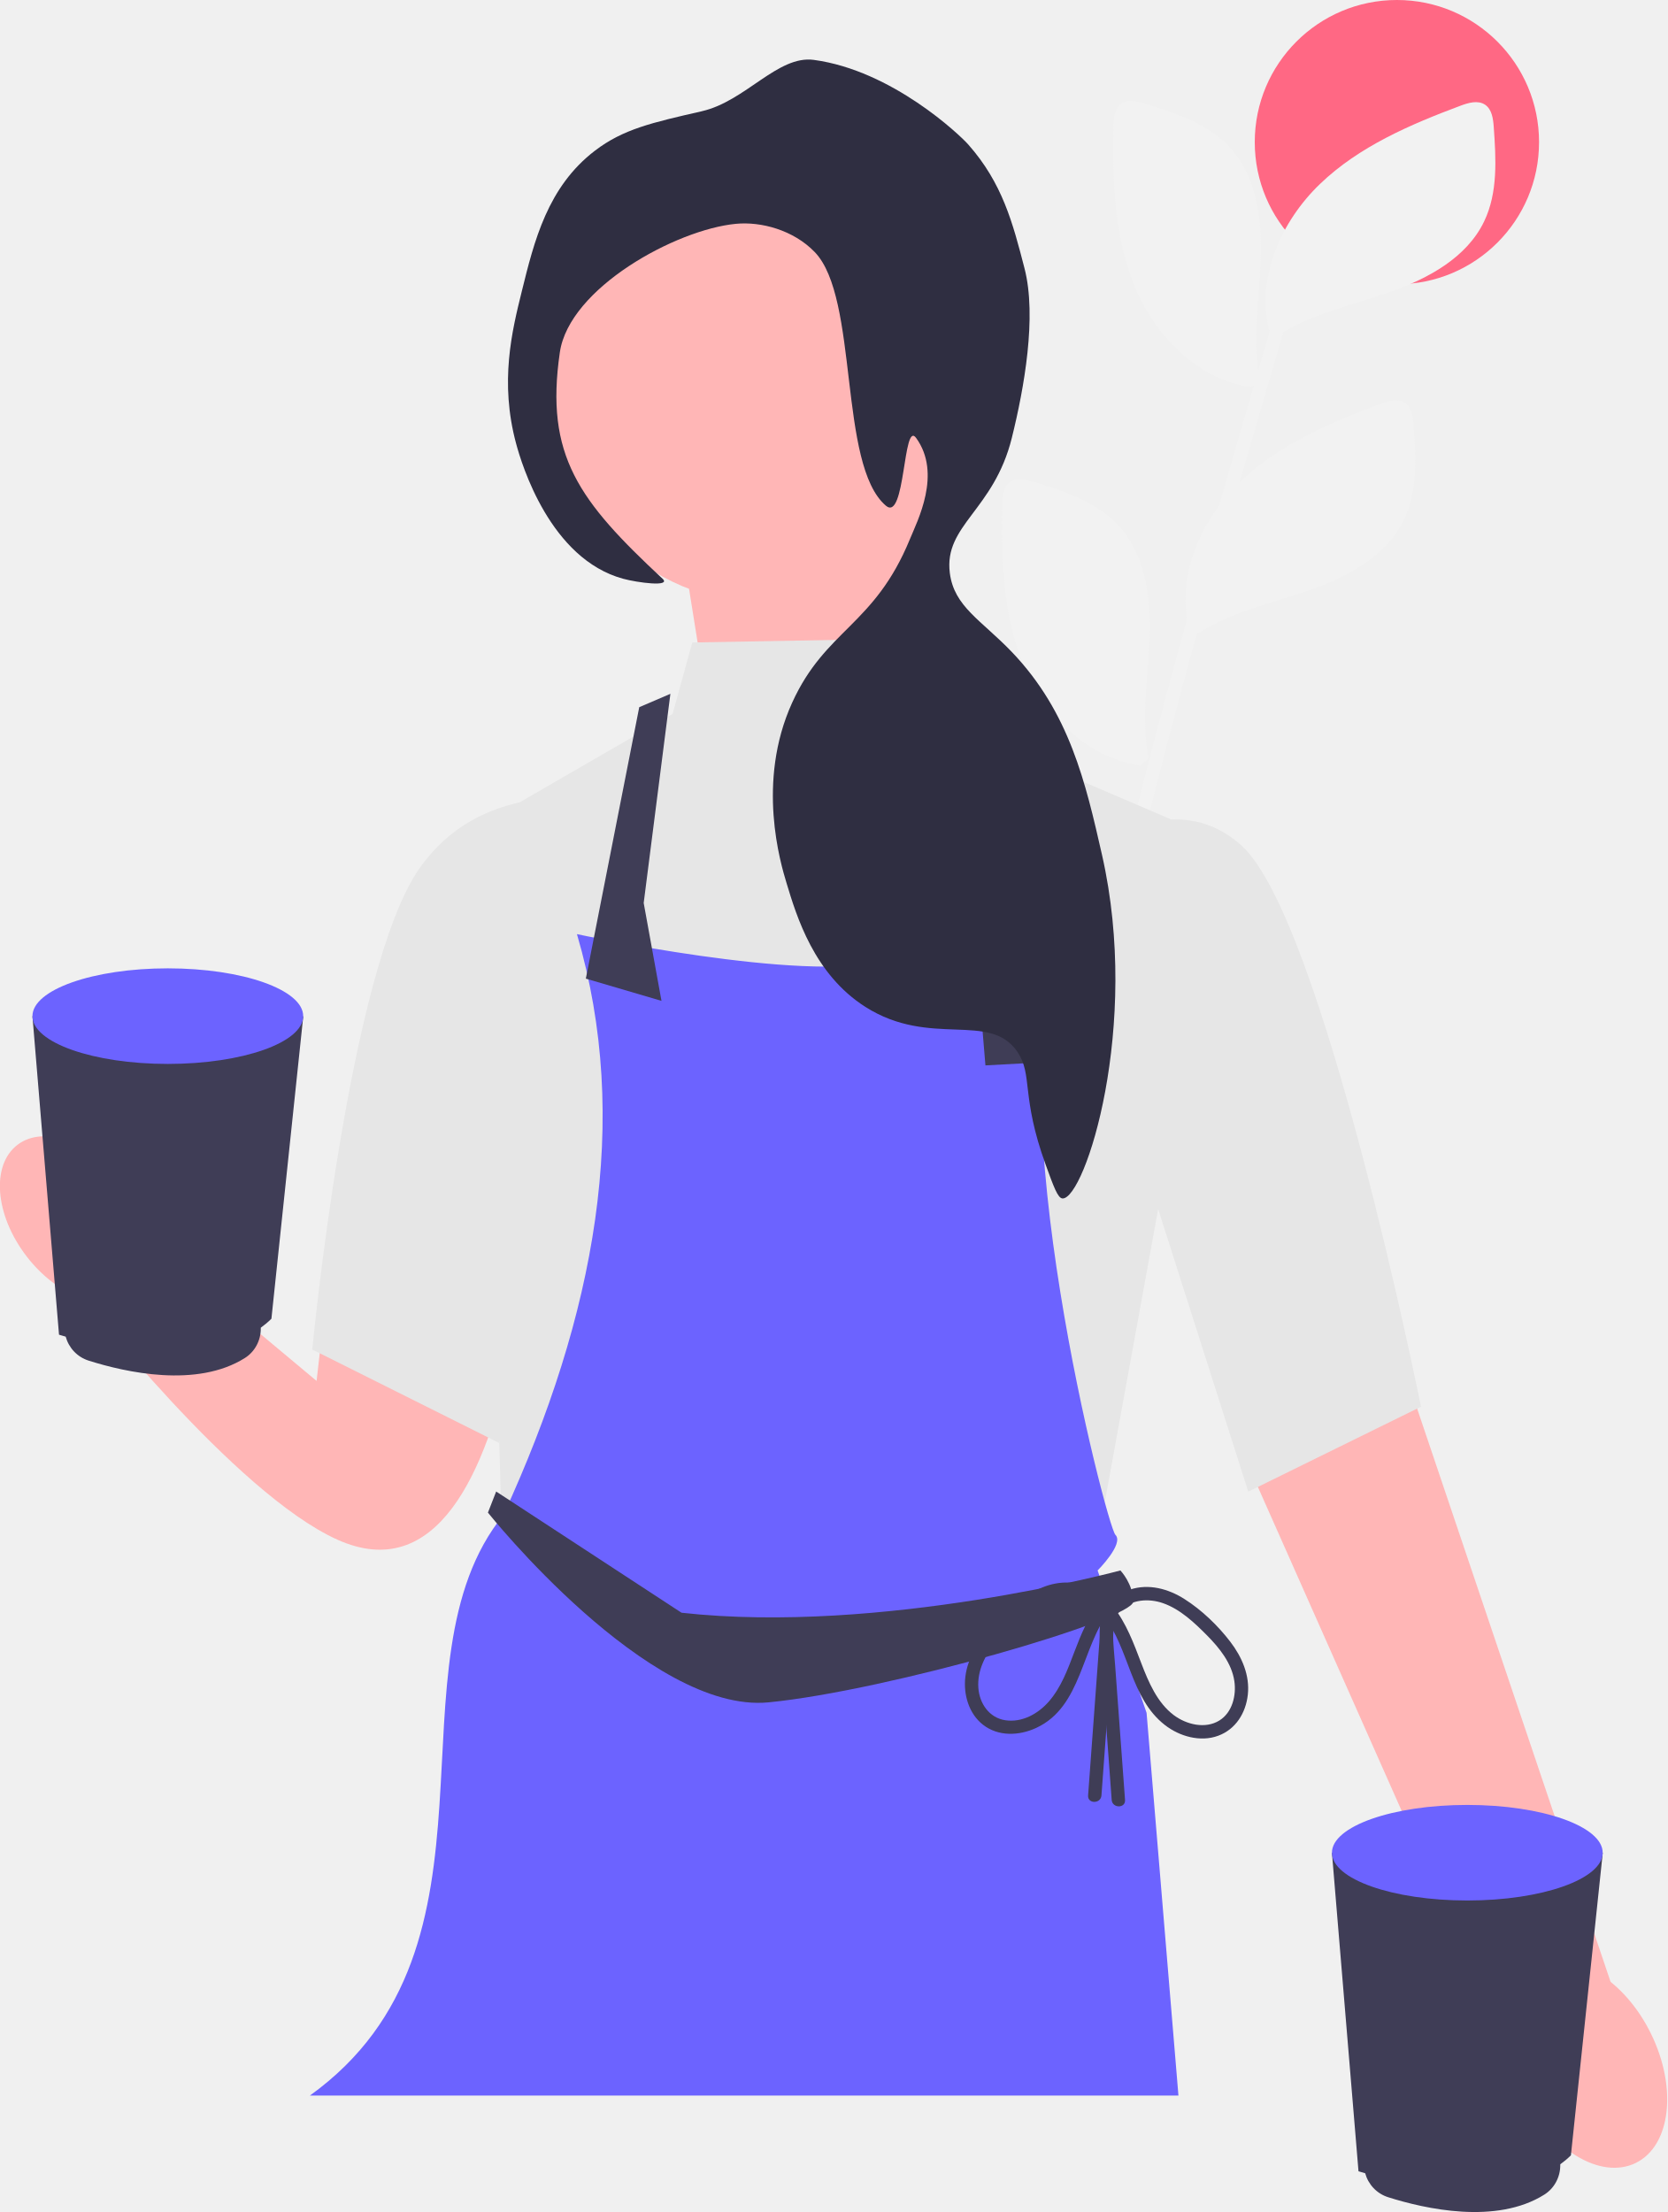
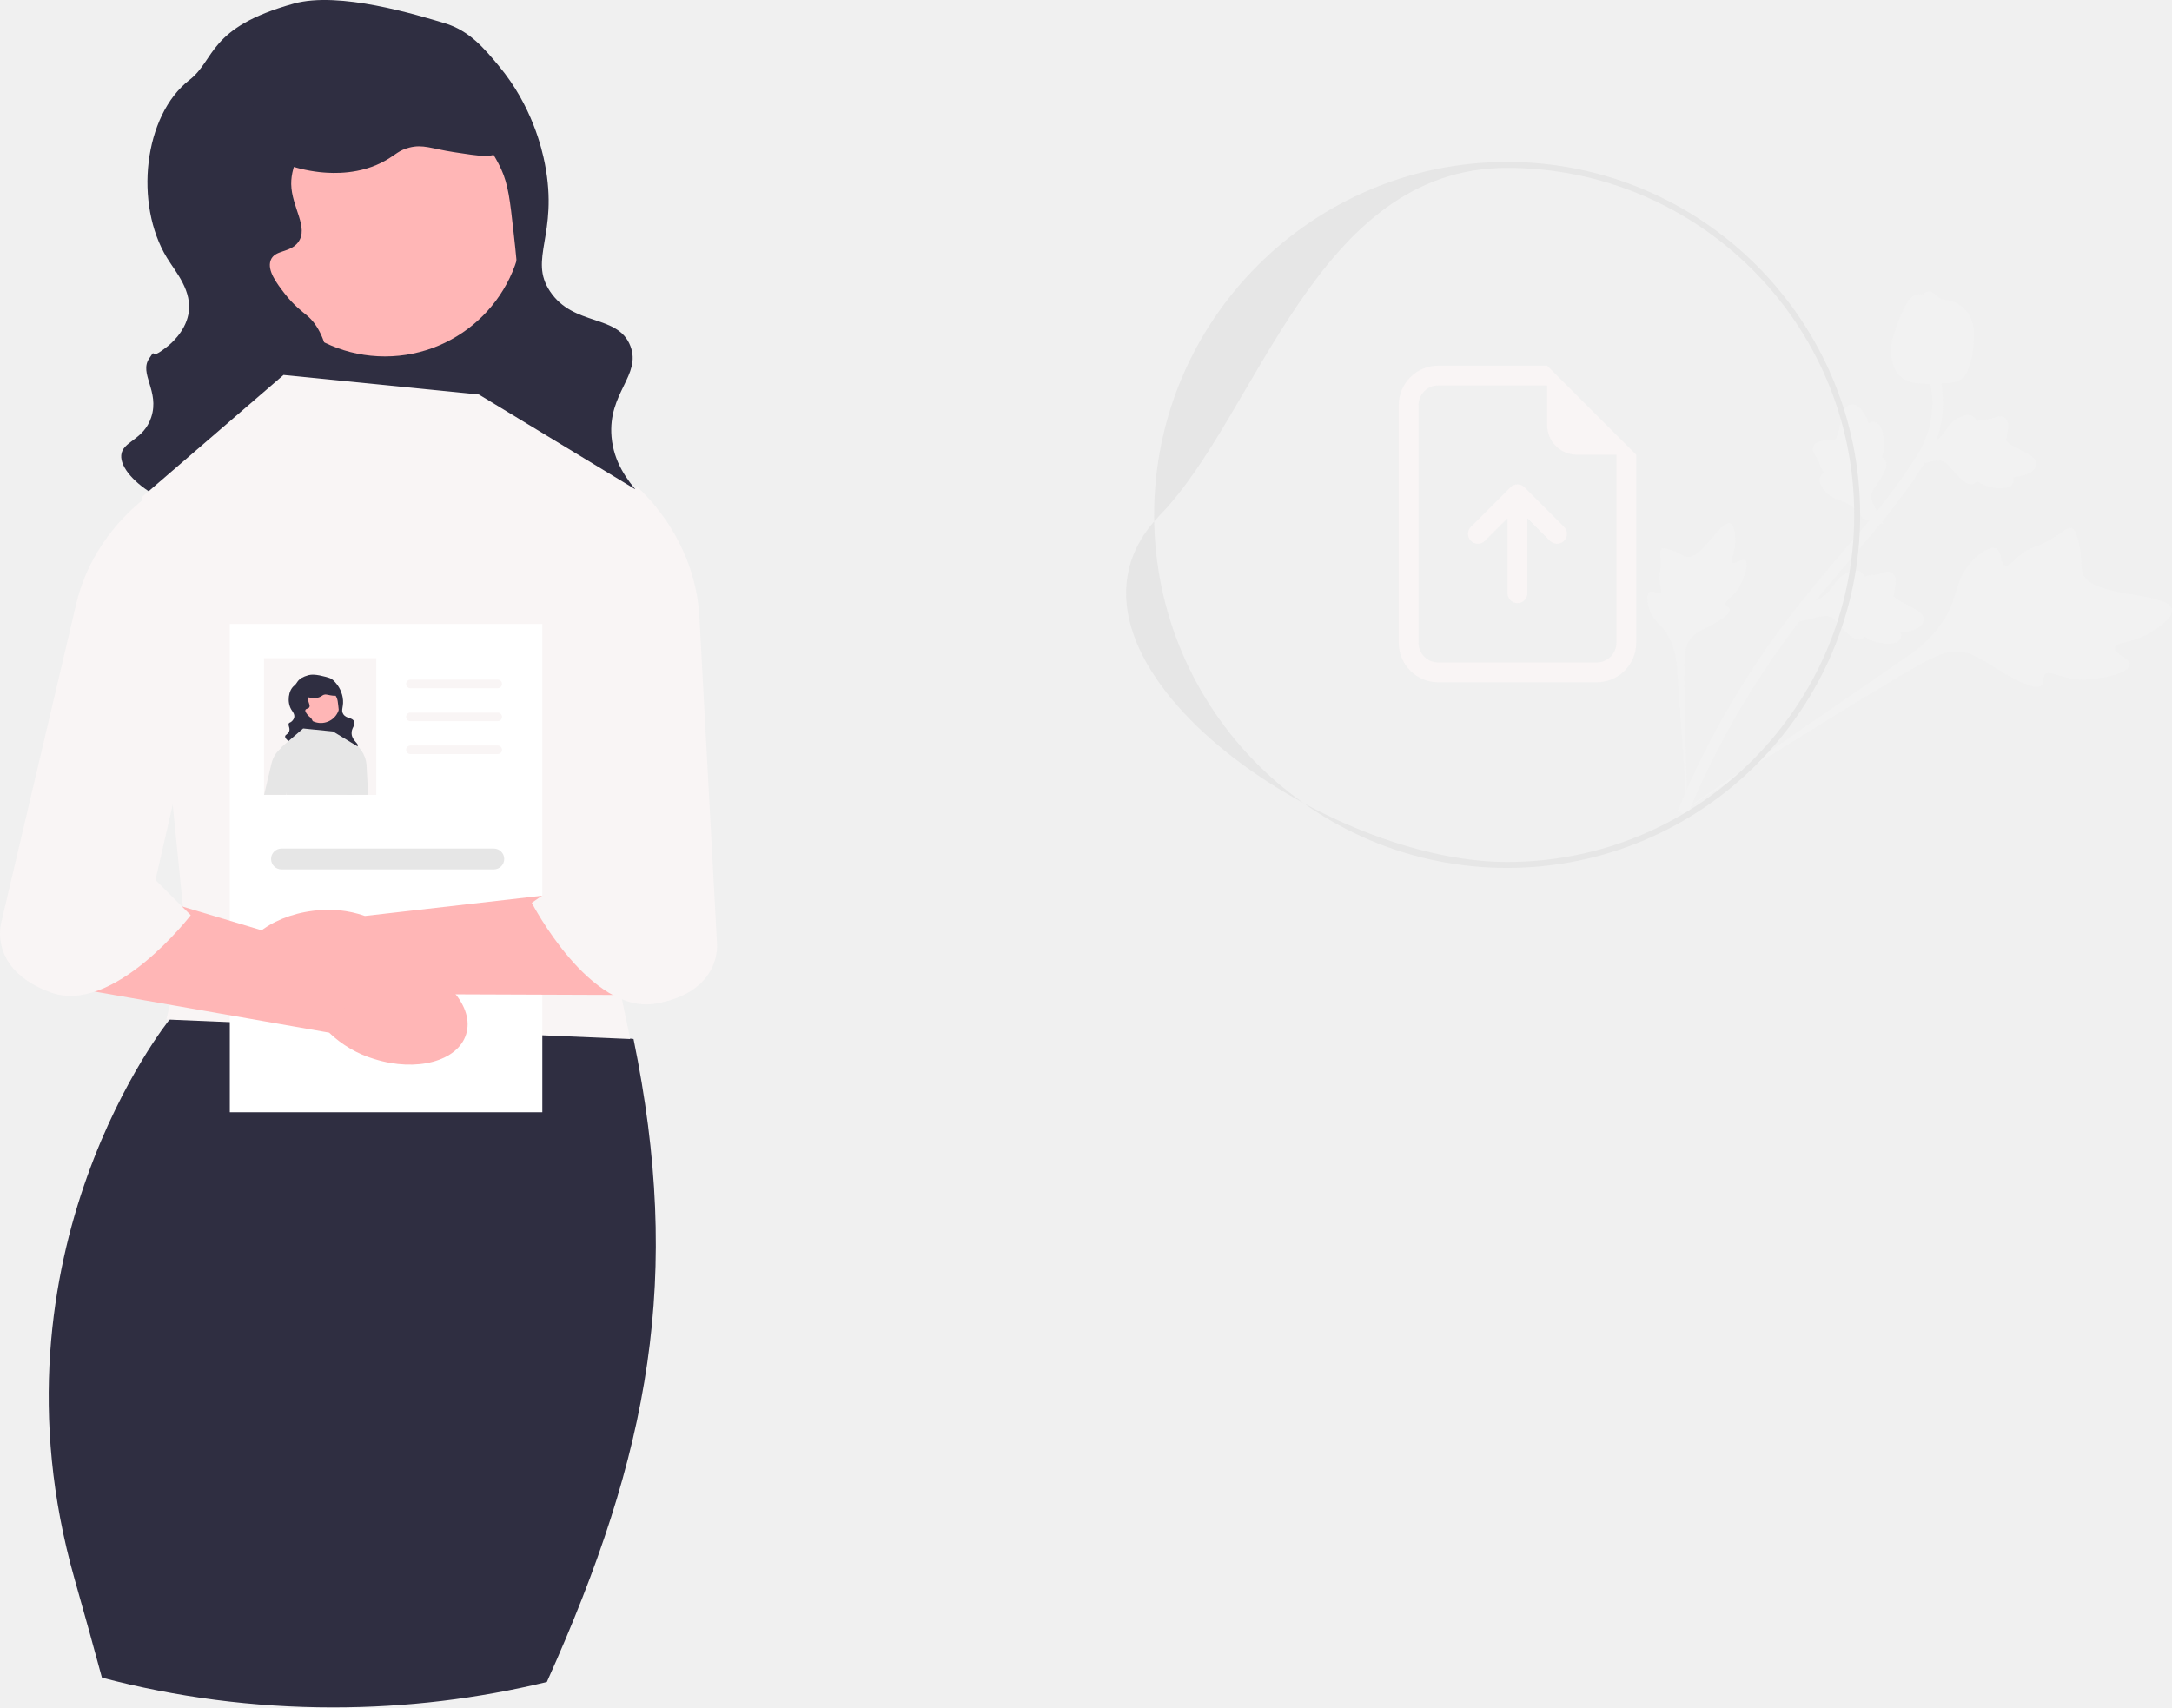
- <svg xmlns="http://www.w3.org/2000/svg" width="374.63" height="497.09" viewBox="0 0 374.63 497.09">
-   <circle cx="313.89" cy="31.94" r="31.94" fill="#ff6884" stroke-width="0" />
-   <path d="m238.1,455.06c-4.39-24.84-6.55-50.04-6.88-75.26-.33-25.04,1.13-50.08,3.93-74.96,2.84-25.2,7.09-50.22,12.26-75.04,5.17-24.8,11.26-49.39,17.83-73.85s13.64-48.83,20.75-73.16c.87-2.98,1.74-5.96,2.62-8.94.54-1.86-2.35-2.65-2.89-.8-7.15,24.45-14.31,48.89-21.03,73.47-6.75,24.67-13.06,49.47-18.47,74.47-5.35,24.69-9.82,49.58-12.97,74.65s-5,50.36-5.07,75.66,1.62,50.25,5.46,75.07c.49,3.17,1.02,6.32,1.57,9.48.34,1.9,3.23,1.09,2.89-.8h0Z" fill="#f2f2f2" stroke-width="0" />
-   <path d="m283.11,85.42c-1.75-8.84-.17-17.95.18-26.96s-.85-18.78-6.99-25.38c-4.89-5.27-12.08-7.63-18.94-9.78-1.77-.56-3.84-1.07-5.37-.02-1.58,1.09-1.78,3.31-1.81,5.23-.22,12.12.16,24.58,4.77,35.8s14.27,21.07,26.28,22.7" fill="#f2f2f2" stroke-width="0" />
-   <path d="m258.11,170.42c-1.75-8.84-.17-17.95.18-26.96s-.85-18.78-6.99-25.38c-4.89-5.27-12.08-7.63-18.94-9.78-1.77-.56-3.84-1.07-5.37-.02-1.58,1.09-1.78,3.31-1.81,5.23-.22,12.12.16,24.58,4.77,35.8s14.27,21.07,26.28,22.7" fill="#f2f2f2" stroke-width="0" />
-   <path d="m287.31,75.28c7.58-4.88,16.64-6.75,25.14-9.72s17.16-7.69,21.05-15.82c3.11-6.48,2.66-14.03,2.15-21.21-.13-1.85-.41-3.97-1.95-5-1.6-1.07-3.73-.44-5.53.23-11.36,4.25-22.8,9.17-31.55,17.57s-14.36,21.01-11.47,32.78" fill="#f2f2f2" stroke-width="0" />
-   <path d="m269.31,142.28c7.58-4.88,16.64-6.75,25.14-9.72s17.16-7.69,21.05-15.82c3.11-6.48,2.66-14.03,2.15-21.21-.13-1.85-.41-3.97-1.95-5-1.6-1.07-3.73-.44-5.53.23-11.36,4.25-22.8,9.17-31.55,17.57s-14.36,21.01-11.47,32.78" fill="#f2f2f2" stroke-width="0" />
-   <polygon points="160.17 165.69 153.06 121.26 201.06 101.7 208.17 169.25 160.17 165.69" fill="#ffb6b6" stroke-width="0" />
-   <path d="m120.8,246.93s-.6,119.08-45.01,99.06c-23.1-10.41-57.19-54.31-57.19-54.31l14.09-13.49,38.45,32.14,7.24-63.93,42.42.51h0Z" fill="#ffb6b6" stroke-width="0" />
-   <path d="m139.49,180.72s-29.43-8.33-45.32,14.55-24,108-24,108l42,21,27.32-143.55Z" fill="#e6e6e6" stroke-width="0" />
-   <polygon points="299.12 244.03 317.79 314.63 363.07 448.83 339.49 462.21 280.22 328.67 265.24 257.42 299.12 244.03" fill="#ffb6b6" stroke-width="0" />
-   <polygon points="209.14 143.42 155.56 144.38 151.14 160.42 108.17 185.27 112.64 339.92 245.64 351.92 264.8 246.67 269.64 186.92 213.64 162.92 209.14 143.42" fill="#e6e6e6" stroke-width="0" />
-   <path d="m236.49,197.21s24.14-23.74,42.48-7.2c18.34,16.54,40.33,126.11,40.33,126.11l-38.81,19.09-44-138h0Z" fill="#e6e6e6" stroke-width="0" />
-   <path d="m238.64,211.92s-22-1-40,4-69-6-69-6c12.29,41.85,4.12,85.6-16.5,130.5-27.22,33.41,3.35,96.8-43.5,130.5h195.16l-7.16-86-11-32s6-6,4-8-27-99-12-133h0s0,0,0,0h0Z" fill="#6c63ff" stroke-width="0" />
-   <polygon points="143.64 158.92 131.64 219.92 148.64 224.92 144.64 202.92 150.64 155.92 143.64 158.92" fill="#3f3d56" stroke-width="0" />
-   <polygon points="214.64 157.92 221.43 239.42 230.64 238.92 224.64 161.92 214.64 157.92" fill="#3f3d56" stroke-width="0" />
-   <path d="m251.76,352.92s-53.62,14.5-98.62,9.5l-41.65-27.24-1.85,4.74s36.12,45.28,63.06,42.64,81.94-18.64,81.94-22.64-2.88-7-2.88-7h0Z" fill="#3f3d56" stroke-width="0" />
-   <ellipse cx="16.74" cy="273.98" rx="13.59" ry="21.06" transform="translate(-163.1 66.61) rotate(-37.43)" fill="#ffb6b6" stroke-width="0" />
-   <ellipse cx="356.74" cy="463.98" rx="15.86" ry="24.59" transform="translate(-167.84 204.45) rotate(-26.12)" fill="#ffb6b6" stroke-width="0" />
-   <path d="m247.93,363.06c5.92,7.45,5.97,18.48,13.83,24.6,3.26,2.54,7.95,3.89,11.96,2.41,3.97-1.46,6.22-5.14,6.67-9.23.48-4.35-1.33-8.49-3.93-11.89-2.81-3.67-6.42-7.14-10.33-9.62-3.62-2.3-8.03-3.5-12.21-2.11-4.22,1.4-6.72,4.81-6.82,9.25-.08,3.1.36,6.25.59,9.33l.69,9.4,1.42,19.29c.14,1.91,3.14,1.93,3,0l-2.22-30.17c-.18-2.39-.45-4.79-.48-7.18-.03-1.94.3-3.84,1.7-5.26,2.46-2.49,6.36-2.71,9.5-1.62,3.9,1.35,7.12,4.42,9.97,7.3,2.77,2.81,5.49,6.19,6.09,10.21.48,3.2-.44,7.05-3.35,8.86-3.19,1.98-7.44.92-10.27-1.21-3.71-2.79-5.66-7.41-7.27-11.61-1.73-4.52-3.37-9.05-6.41-12.87-1.2-1.51-3.31.62-2.12,2.12h0s0,0,0,0h0s0,0,0,0Z" fill="#3f3d56" stroke-width="0" />
-   <path d="m247.22,359.93c-2.68,3.38-4.29,7.3-5.81,11.3-1.47,3.87-2.96,7.96-5.72,11.13-2.4,2.76-6.02,4.79-9.79,4.22-3.63-.55-5.81-3.77-6.06-7.27-.28-3.88,1.54-7.42,3.97-10.34,2.63-3.16,5.83-6.27,9.38-8.38,3.09-1.84,6.84-2.74,10.24-1.15,1.47.69,2.73,1.83,3.32,3.38.8,2.12.4,4.58.24,6.78-.83,11.29-1.66,22.59-2.49,33.88-.14,1.93,2.86,1.92,3,0,.84-11.38,1.67-22.75,2.51-34.13.18-2.5.47-5.14-.44-7.54-.7-1.84-1.98-3.34-3.63-4.4-3.5-2.26-7.95-2.23-11.7-.68-4.29,1.77-7.9,5.11-11.05,8.44-3.08,3.27-5.75,7.15-6.28,11.71-.45,3.9.78,8.21,3.96,10.7,3.46,2.71,8.13,2.5,11.96.73,10.34-4.78,10.14-18.24,16.52-26.26,1.19-1.5-.92-3.63-2.12-2.12h0Z" fill="#3f3d56" stroke-width="0" />
-   <path d="m68.14,228.35s-22.67,21.48-60.85,0l5.97,71.59s.54.17,1.5.44c.69,2.51,2.59,4.58,5.17,5.39,8.31,2.63,24.29,6.21,35.09-.59,2.25-1.42,3.58-3.93,3.58-6.6v-.21c.84-.61,1.64-1.27,2.39-2.02l7.16-68.01Z" fill="#3f3d56" stroke-width="0" />
-   <ellipse cx="37.71" cy="228.35" rx="30.42" ry="10.74" fill="#6c63ff" stroke-width="0" />
-   <path d="m360.14,416.35s-22.67,21.48-60.85,0l5.97,71.59s.54.17,1.5.44c.69,2.51,2.59,4.58,5.17,5.39,8.31,2.63,24.29,6.21,35.09-.59,2.25-1.42,3.58-3.93,3.58-6.6v-.21c.84-.61,1.64-1.27,2.39-2.02l7.16-68.01Z" fill="#3f3d56" stroke-width="0" />
-   <ellipse cx="329.71" cy="416.35" rx="30.42" ry="10.74" fill="#6c63ff" stroke-width="0" />
-   <circle cx="172.3" cy="86.6" r="48.94" fill="#ffb6b6" stroke-width="0" />
-   <path d="m157.72,24.99c9.8-2.23,17.05-12.63,25.16-11.53,17.61,2.38,32.82,16.9,34.67,18.99,7.7,8.71,10.01,17.6,12.66,27.85,2.81,10.85-.08,26.95-2.85,38.11-4.05,16.33-15.31,19.58-13.93,30.38.97,7.56,7.07,10.56,13.93,17.72,12.98,13.56,16.58,29.4,20.26,45.58,8.76,38.54-3.85,77.4-8.86,77.23-1.06-.04-1.97-2.56-3.8-7.6-5.59-15.44-2.84-20.16-6.33-25.32-6.23-9.23-19.56-.83-34.18-10.13-11.52-7.33-15.44-20.3-17.72-27.85-1.31-4.34-6.85-22.66,1.27-40.51,7.52-16.53,18.46-17.27,26.45-36.73,1.68-4.1,7.24-14.74,1.4-22.77-2.96-4.07-2.37,19.01-6.79,15.23-10.76-9.18-5.98-46.67-16-57.01-4.79-4.95-12.05-6.88-17.72-6.33-13.48,1.3-37.43,14.42-39.54,28.87-3.39,23.25,4.31,33.4,23.08,50.89,2.03,1.89-5.64.88-8.86,0-16.38-4.46-22.78-25.65-24.05-30.38-3.74-13.88-.92-25.33,1.27-34.18,2.79-11.32,5.79-23.5,16.46-31.65,6.31-4.82,12.77-6.29,24.05-8.86Z" fill="#2f2e41" stroke-width="0" />
+ <svg xmlns="http://www.w3.org/2000/svg" width="732.198" height="575.594" viewBox="0 0 732.198 575.594">
+   <g>
+     <rect x="88.319" y="73.528" width="95.624" height="90.678" transform="translate(-12.96953 16.73948) rotate(-6.71736)" fill="#2f2e41" />
+     <circle cx="129.773" cy="73.535" r="46.624" fill="#ffb6b6" />
+     <path d="M99.033,1.22h0c-29.055,8.066-26.349,18.897-35.152,25.721-15.51,12.024-18.676,41.842-7.602,59.968,2.959,4.843,8.748,11.243,7.226,19.07-1.169,6.008-6.101,10.052-7.03,10.788-7.603,6.029-2.957-.625-6.164,4.046-3.54,5.156,3.574,11.013,.677,19.841-2.569,7.827-9.739,8.036-10.112,12.812-.641,8.223,19.481,22.235,38.722,18.68,17.131-3.165,28.237-19.271,30.913-33.522,1.793-9.547,1.168-25.531-7.132-32.362-1.164-.958-4.306-3.24-7.514-7.415-2.538-3.304-5.879-7.654-4.625-11.076,1.336-3.646,6.488-2.416,9.246-6.069,3.74-4.954-2.212-11.878-2.314-19.648-.172-13.157,16.403-30.959,36.211-30.826,22.471,.15,33.431,23.276,34.581,25.808,2.384,5.249,2.971,10.531,4.144,21.093,1.684,15.158,2.74,24.658-.862,34.963-5.181,14.822-14.063,14.332-15.311,25.044-1.946,16.702,18.132,30.88,20.424,32.456,16.986,11.684,40.719,13.003,43.921,6.447,2.886-5.907-13.629-12.623-15.126-29.76-1.297-14.851,10.147-20.773,6.353-30.63-4.177-10.85-19.132-6.501-27.067-18.393-7.407-11.1,2.908-18.957-1.739-42.957-.983-5.077-4.323-19.587-15.511-33.035-4.929-5.924-9.942-11.95-18.302-14.445-9.359-2.794-35.486-10.867-50.855-6.601l-0,0Z" fill="#2f2e41" />
+     <path d="M84.207,44.469c2.395,9.998,18.206,13.173,24.852,13.674,2.815,.212,12.326,.928,21.093-4.144,3.24-1.875,4.327-3.353,7.801-4.239,4.703-1.199,7.324,.335,15.122,1.539,8.671,1.339,13.006,2.009,14.929-.098,3.143-3.444-.714-13.045-5.589-19.263-9.014-11.497-23.296-13.703-29.957-14.733-7.61-1.176-23.053-3.562-35.829,5.88-1.708,1.262-14.856,11.226-12.422,21.384h0Z" fill="#2f2e41" />
+   </g>
+   <g>
+     <path d="M717.9,224.129c.216-2.364-5.309-3.663-5.003-5.728,.305-2.058,5.896-1.484,11.915-5.06,1.085-.645,7.925-4.709,7.351-7.905-1.088-6.059-27.856-3.672-30.227-12.506-.52-1.939,.079-4.624-1.337-10.712-.563-2.422-1.05-3.684-2.1-4.105-1.49-.598-2.812,1.019-6.568,3.361-5.633,3.512-6.616,2.343-10.674,5.461-3.012,2.315-4.053,4.175-5.327,3.762-1.804-.585-.885-4.687-2.941-5.747-2.097-1.082-5.876,1.734-8.211,4.201-4.381,4.629-4.945,9.366-6.473,13.672-1.66,4.679-5.235,11.035-13.862,17.453l-78.639,54.194c16.539-10.829,62.76-39.876,80.739-50.088,5.19-2.948,10.635-5.808,16.459-4.278,5.607,1.473,10.891,6.838,19.897,10.54,1.052,.432,3.995,1.598,5.366,.363,1.133-1.022,.159-2.754,1.203-3.723,1.4-1.3,4.288,.761,9.089,1.566,3.385,.567,6,.221,8.249-.077,.678-.09,10.807-1.494,11.094-4.64l-0-0-0,0Z" fill="#f2f2f2" />
+     <path d="M588.305,188.847c-1.098-.788-3.329,1.549-4.255,.803-.922-.743,.973-3.322,.954-7.308-.003-.719-.024-5.249-1.759-5.889-3.288-1.214-9.839,12.612-14.86,11.227-1.102-.304-2.247-1.373-5.643-2.435-1.351-.422-2.111-.547-2.621-.154-.723,.559-.311,1.674-.246,4.194,.099,3.778-.759,3.923-.399,6.814,.267,2.146,.88,3.194,.309,3.7-.807,.717-2.556-.918-3.669-.215-1.136,.717-.844,3.384-.307,5.242,1.008,3.486,3.17,5.13,4.843,7.122,1.817,2.165,3.906,5.753,4.566,11.839l3.909,54.233c-.543-11.242-1.463-42.308-1.288-54.079,.051-3.398,.218-6.896,2.65-9.313,2.341-2.327,6.499-3.372,10.914-6.724,.516-.392,1.937-1.5,1.726-2.529-.174-.851-1.306-.873-1.48-1.665-.234-1.062,1.611-1.885,3.391-4.009,1.255-1.498,1.84-2.881,2.343-4.071,.152-.359,2.385-5.735,.923-6.784l-0,0-0,0Z" fill="#f2f2f2" />
+     <path d="M606.598,209.551l3.6-6.365,.624-.228c2.888-1.055,5.057-2.557,6.45-4.464,.222-.303,.427-.618,.637-.938,.832-1.269,1.865-2.847,3.949-4.051,1.164-.669,4.08-2.059,5.759-.411,.456,.438,.671,.949,.765,1.433,.092-.037,.185-.074,.286-.114,1.235-.471,1.978-.518,2.693-.564,.55-.035,1.117-.071,2.176-.362,.465-.127,.848-.257,1.172-.365,.979-.327,2.202-.676,3.315,.15,1.159,.925,1.069,2.372,1.01,3.33-.104,1.709-.378,2.797-.56,3.519-.067,.263-.141,.56-.146,.665-.025,.848,3.503,2.591,4.827,3.254,2.981,1.481,5.56,2.762,5.294,5.126-.189,1.691-1.841,2.913-5.048,3.724-.999,.252-1.921,.326-2.702,.341,.238,.554,.336,1.209,.052,1.922h0c-.674,1.686-2.936,2.229-6.724,1.619-.942-.149-2.208-.354-3.671-1.071-.689-.338-1.259-.712-1.741-1.039-.207,.266-.485,.515-.872,.699-1.136,.543-2.459,.235-3.915-.974-1.619-1.306-2.773-2.63-3.792-3.796-.891-1.017-1.66-1.89-2.417-2.364-1.417-.861-3.225-.536-5.442-.022l-5.58,1.346-0-0,0-0Z" fill="#f2f2f2" />
+     <path d="M635.022,176.708l-7.07-1.868-.379-.546c-1.753-2.526-3.756-4.243-5.954-5.107-.349-.137-.706-.257-1.069-.379-1.439-.483-3.227-1.082-4.92-2.792-.943-.956-3.027-3.424-1.859-5.467,.308-.552,.748-.89,1.192-1.104-.06-.08-.118-.161-.182-.248-.769-1.075-1.003-1.781-1.228-2.462-.174-.523-.352-1.062-.902-2.013-.241-.417-.464-.756-.65-1.041-.564-.864-1.213-1.959-.695-3.245,.601-1.355,2.023-1.636,2.965-1.822,1.68-.333,2.802-.344,3.546-.351,.272-.002,.578-.005,.681-.028,.827-.191,1.617-4.045,1.923-5.494,.676-3.259,1.262-6.078,3.615-6.421,1.684-.247,3.284,1.042,4.882,3.939,.497,.902,.802,1.775,1.015,2.527,.475-.371,1.084-.632,1.846-.538h0c1.802,.225,2.901,2.274,3.272,6.094,.095,.949,.217,2.226-.105,3.823-.152,.752-.369,1.398-.563,1.948,.31,.133,.621,.339,.897,.666,.813,.961,.851,2.319,.051,4.034-.852,1.898-1.841,3.349-2.71,4.631-.758,1.119-1.407,2.085-1.674,2.938-.473,1.589,.3,3.255,1.359,5.269l2.718,5.056-0-0-0,0Z" fill="#f2f2f2" />
+     <path d="M644.513,157.148l3.6-6.365,.624-.228c2.888-1.055,5.057-2.557,6.45-4.464,.222-.303,.427-.618,.637-.938,.832-1.269,1.865-2.847,3.949-4.051,1.164-.669,4.08-2.059,5.759-.411,.456,.438,.671,.949,.765,1.433,.092-.037,.185-.074,.286-.114,1.235-.471,1.978-.518,2.693-.564,.55-.035,1.117-.071,2.176-.362,.465-.127,.848-.257,1.172-.365,.979-.327,2.202-.676,3.315,.15,1.159,.925,1.069,2.372,1.01,3.33-.104,1.709-.378,2.797-.56,3.519-.067,.263-.141,.56-.146,.665-.025,.848,3.503,2.591,4.827,3.254,2.981,1.481,5.56,2.762,5.294,5.126-.189,1.691-1.841,2.913-5.048,3.724-.999,.252-1.921,.326-2.702,.341,.238,.554,.336,1.209,.052,1.922h0c-.674,1.686-2.936,2.229-6.724,1.619-.942-.149-2.208-.354-3.671-1.071-.689-.338-1.259-.712-1.741-1.039-.207,.266-.485,.515-.872,.699-1.136,.543-2.459,.235-3.915-.974-1.619-1.306-2.773-2.63-3.792-3.796-.891-1.017-1.66-1.89-2.417-2.364-1.417-.861-3.225-.536-5.442-.022l-5.58,1.346-0-0,0-0Z" fill="#f2f2f2" />
+     <path d="M567.846,275.798l-.674-1.666,.732-1.64-.732,1.64-1.558-.876c.074-.15,.218-.514,.448-1.08,1.261-3.099,5.094-12.531,12.586-26.333,5.23-9.635,11.134-19.158,17.552-28.31,6.428-9.166,11.825-15.721,16.162-20.991,3.272-3.974,6.455-7.709,9.558-11.346,8.287-9.718,16.114-18.899,23.34-30.104,1.614-2.501,4.972-7.707,5.903-15.16,.539-4.322,.187-8.762-1.052-13.192l3.464-.968c1.364,4.894,1.752,9.809,1.153,14.608-1.032,8.263-4.69,13.936-6.448,16.662-7.354,11.403-15.257,20.671-23.625,30.482-3.09,3.624-6.261,7.342-9.519,11.3-4.297,5.22-9.646,11.719-15.992,20.767-6.343,9.042-12.174,18.449-17.339,27.961-7.396,13.629-11.172,22.921-12.412,25.973-.663,1.629-.802,1.971-1.546,2.269v-0Z" fill="#f2f2f2" />
+     <path d="M641.423,127.505c-.119-.086-.238-.177-.354-.274-2.382-1.927-3.604-5.072-3.634-9.347-.011-2.009,.582-3.863,1.763-7.561,.181-.571,1.133-3.442,3.01-6.983,1.226-2.314,1.898-3.166,2.877-3.64,1.087-.53,2.271-.592,3.407-.389,.165-.305,.402-.571,.735-.776,1.374-.855,2.578,.259,3.236,.852,.328,.307,.736,.692,1.24,1.019,.791,.516,1.367,.586,2.236,.695,.832,.104,1.867,.233,3.128,.804,2.493,1.115,3.864,3.043,4.317,3.678,2.39,3.327,2.171,6.898,1.917,11.033-.053,.828-.321,3.787-1.562,7.212-.895,2.471-1.636,3.321-2.302,3.87-1.364,1.131-2.786,1.315-6.205,1.518-3.574,.216-5.366,.323-6.738,.184-3.19-.329-5.194-.535-7.07-1.893l-0,0h-0Z" fill="#f2f2f2" />
+   </g>
+   <path d="M184.348,567.021c-23.12,5.608-47.273,8.573-72.114,8.573-26.907,0-53.014-3.476-77.867-10.028-2.71-10.028-5.786-21.132-9.272-33.414-31.282-110.281,32.093-188.47,32.093-188.47l15.636-12.337,140.742,18.922c16.38,79.854,5.719,139.109-29.217,216.754l0-0Z" fill="#2f2e41" />
+   <polygon points="161.422 132.995 95.581 126.411 47.847 167.562 62.661 315.704 56.077 343.686 212.449 350.27 204.219 310.766 215.741 165.916 161.422 132.995" fill="#f9f5f5" />
+   <rect x="77.475" y="210.358" width="105.345" height="164.602" fill="#fff" />
+   <path d="M167.789,232.013h-29.435c-.796,0-1.444-.648-1.444-1.444s.648-1.444,1.444-1.444h29.435c.796,0,1.444,.648,1.444,1.444s-.648,1.444-1.444,1.444Z" fill="#f9f5f5" />
+   <path d="M167.789,243.118h-29.435c-.796,0-1.444-.648-1.444-1.444s.648-1.444,1.444-1.444h29.435c.796,0,1.444,.648,1.444,1.444s-.648,1.444-1.444,1.444Z" fill="#f9f5f5" />
+   <path d="M167.789,254.223h-29.435c-.796,0-1.444-.648-1.444-1.444s.648-1.444,1.444-1.444h29.435c.796,0,1.444,.648,1.444,1.444s-.648,1.444-1.444,1.444Z" fill="#f9f5f5" />
+   <path d="M166.467,293.089H94.891c-1.936,0-3.511-1.575-3.511-3.511s1.575-3.511,3.511-3.511h71.577c1.936,0,3.511,1.575,3.511,3.511s-1.575,3.511-3.511,3.511Z" fill="#e6e6e6" />
+   <path id="b-1245" d="M126.201,357.02c14.241,4.463,28.088,.733,30.927-8.331s-6.404-20.027-20.651-24.49c-5.667-1.861-11.697-2.338-17.585-1.39l-60.58-18.15-38.447,27.505,91.097,15.961c4.296,4.14,9.522,7.19,15.239,8.896Z" fill="#ffb6b6" />
+   <path d="M54.051,164.27s-22.072,12.613-28.378,39.414L.448,310.891s-4.73,15.766,16.554,23.649c21.284,7.883,47.297-26.013,47.297-26.013l-11.88-11.88,22.916-100.056-21.284-32.32v-0Z" fill="#f9f5f5" />
+   <path id="c-1246" d="M109.781,341.175c-14.805,1.883-27.778-4.23-28.974-13.653-1.197-9.422,9.835-18.584,24.646-20.466,5.906-.833,11.926-.239,17.555,1.732l62.831-7.185,32.996,33.852-92.484-.351c-4.959,3.317-10.641,5.399-16.569,6.07Z" fill="#ffb6b6" />
+   <path d="M214.784,164.164s19.503,16.306,20.985,43.8l5.929,109.975s1.876,16.353-20.464,20.36-41.97-33.945-41.97-33.945l13.789-9.599-4.916-102.529,26.649-28.061h0Z" fill="#f9f5f5" />
+   <rect x="88.997" y="221.881" width="37.859" height="46.089" fill="#f9f5f5" />
+   <path d="M99.104,256.282l-2.601,11.391-.066,.296h-7.407c.889-3.753,1.992-8.395,2.502-10.617,.642-2.699,2.321-4.444,3.391-5.317,.543-.477,.938-.691,.938-.691l3.243,4.938h-0Z" fill="#e6e6e6" />
+   <path d="M124.107,267.969h-7.21l-.593-12.362,3.95-4.164,.115-.115s2.979,2.485,3.193,6.683c.115,2.09,.346,6.288,.543,9.958Z" fill="#e6e6e6" />
+   <path d="M508.068,292.594c-65.617,0-119-53.383-119-119s53.383-119,119-119,119,53.383,119,119-53.383,119-119,119Zm0-236c-64.514,0-84,83-117,117-44.932,46.294,52.486,117,117,117s117-52.486,117-117-52.486-117-117-117Z" fill="#e6e6e6" />
+   <path d="M514.884,199.993c0,1.842-1.494,3.336-3.336,3.336s-3.336-1.494-3.336-3.336v-25.306l-7.646,7.653c-1.304,1.304-3.419,1.304-4.724,0s-1.304-3.419,0-4.724l13.344-13.344c1.301-1.304,3.413-1.307,4.718-.006l.006,.006,13.344,13.344c1.304,1.304,1.304,3.419,0,4.724s-3.419,1.304-4.724,0l-7.646-7.653v25.306Z" fill="#f9f5f5" />
+   <path d="M551.58,216.673v-63.383l-30.023-30.023h-36.695c-7.37,0-13.344,5.974-13.344,13.344v80.062c0,7.37,5.974,13.344,13.344,13.344h53.375c7.37,0,13.344-5.974,13.344-13.344Zm-30.023-73.391c0,5.527,4.481,10.008,10.008,10.008h13.344v63.383c0,3.685-2.987,6.672-6.672,6.672h-53.375c-3.685,0-6.672-2.987-6.672-6.672v-80.062c0-3.685,2.987-6.672,6.672-6.672h36.695v13.344Z" fill="#f9f5f5" />
+   <g>
+     <rect x="102.556" y="237.413" width="12.966" height="12.295" transform="translate(-27.74113 14.42648) rotate(-6.71736)" fill="#2f2e41" />
+     <circle cx="108.177" cy="237.414" r="6.322" fill="#ffb6b6" />
+     <path d="M104.009,227.608h0c-3.94,1.094-3.573,2.562-4.766,3.488-2.103,1.63-2.532,5.674-1.031,8.131,.401,.657,1.186,1.525,.98,2.586-.158,.815-.827,1.363-.953,1.463-1.031,.817-.401-.085-.836,.549-.48,.699,.485,1.493,.092,2.69-.348,1.061-1.321,1.09-1.371,1.737-.087,1.115,2.642,3.015,5.251,2.533,2.323-.429,3.829-2.613,4.192-4.545,.243-1.294,.158-3.462-.967-4.388-.158-.13-.584-.439-1.019-1.006-.344-.448-.797-1.038-.627-1.502,.181-.494,.88-.328,1.254-.823,.507-.672-.3-1.611-.314-2.664-.023-1.784,2.224-4.198,4.91-4.18,3.047,.02,4.533,3.156,4.689,3.499,.323,.712,.403,1.428,.562,2.86,.228,2.055,.371,3.344-.117,4.741-.702,2.01-1.907,1.943-2.076,3.396-.264,2.265,2.459,4.187,2.769,4.401,2.303,1.584,5.521,1.763,5.956,.874,.391-.801-1.848-1.712-2.051-4.035-.176-2.014,1.376-2.817,.861-4.153-.566-1.471-2.594-.882-3.67-2.494-1.004-1.505,.394-2.57-.236-5.825-.133-.688-.586-2.656-2.103-4.479-.668-.803-1.348-1.62-2.482-1.959-1.269-.379-4.812-1.474-6.896-.895l-0,0Z" fill="#2f2e41" />
+     <path d="M101.999,233.472c.325,1.356,2.469,1.786,3.37,1.854,.382,.029,1.671,.126,2.86-.562,.439-.254,.587-.455,1.058-.575,.638-.163,.993,.045,2.05,.209,1.176,.182,1.764,.272,2.024-.013,.426-.467-.097-1.769-.758-2.612-1.222-1.559-3.159-1.858-4.062-1.998-1.032-.159-3.126-.483-4.858,.797-.232,.171-2.014,1.522-1.684,2.9h0Z" fill="#2f2e41" />
+   </g>
+   <polygon points="120.519 251.608 119.218 267.969 96.52 267.969 96.503 267.673 94.923 252.036 94.906 251.855 99.713 247.723 101.194 246.439 102.198 245.583 104.783 245.847 112.223 246.587 112.239 246.587 114.741 248.102 118.477 250.373 120.255 251.443 120.519 251.608" fill="#e6e6e6" />
</svg>
